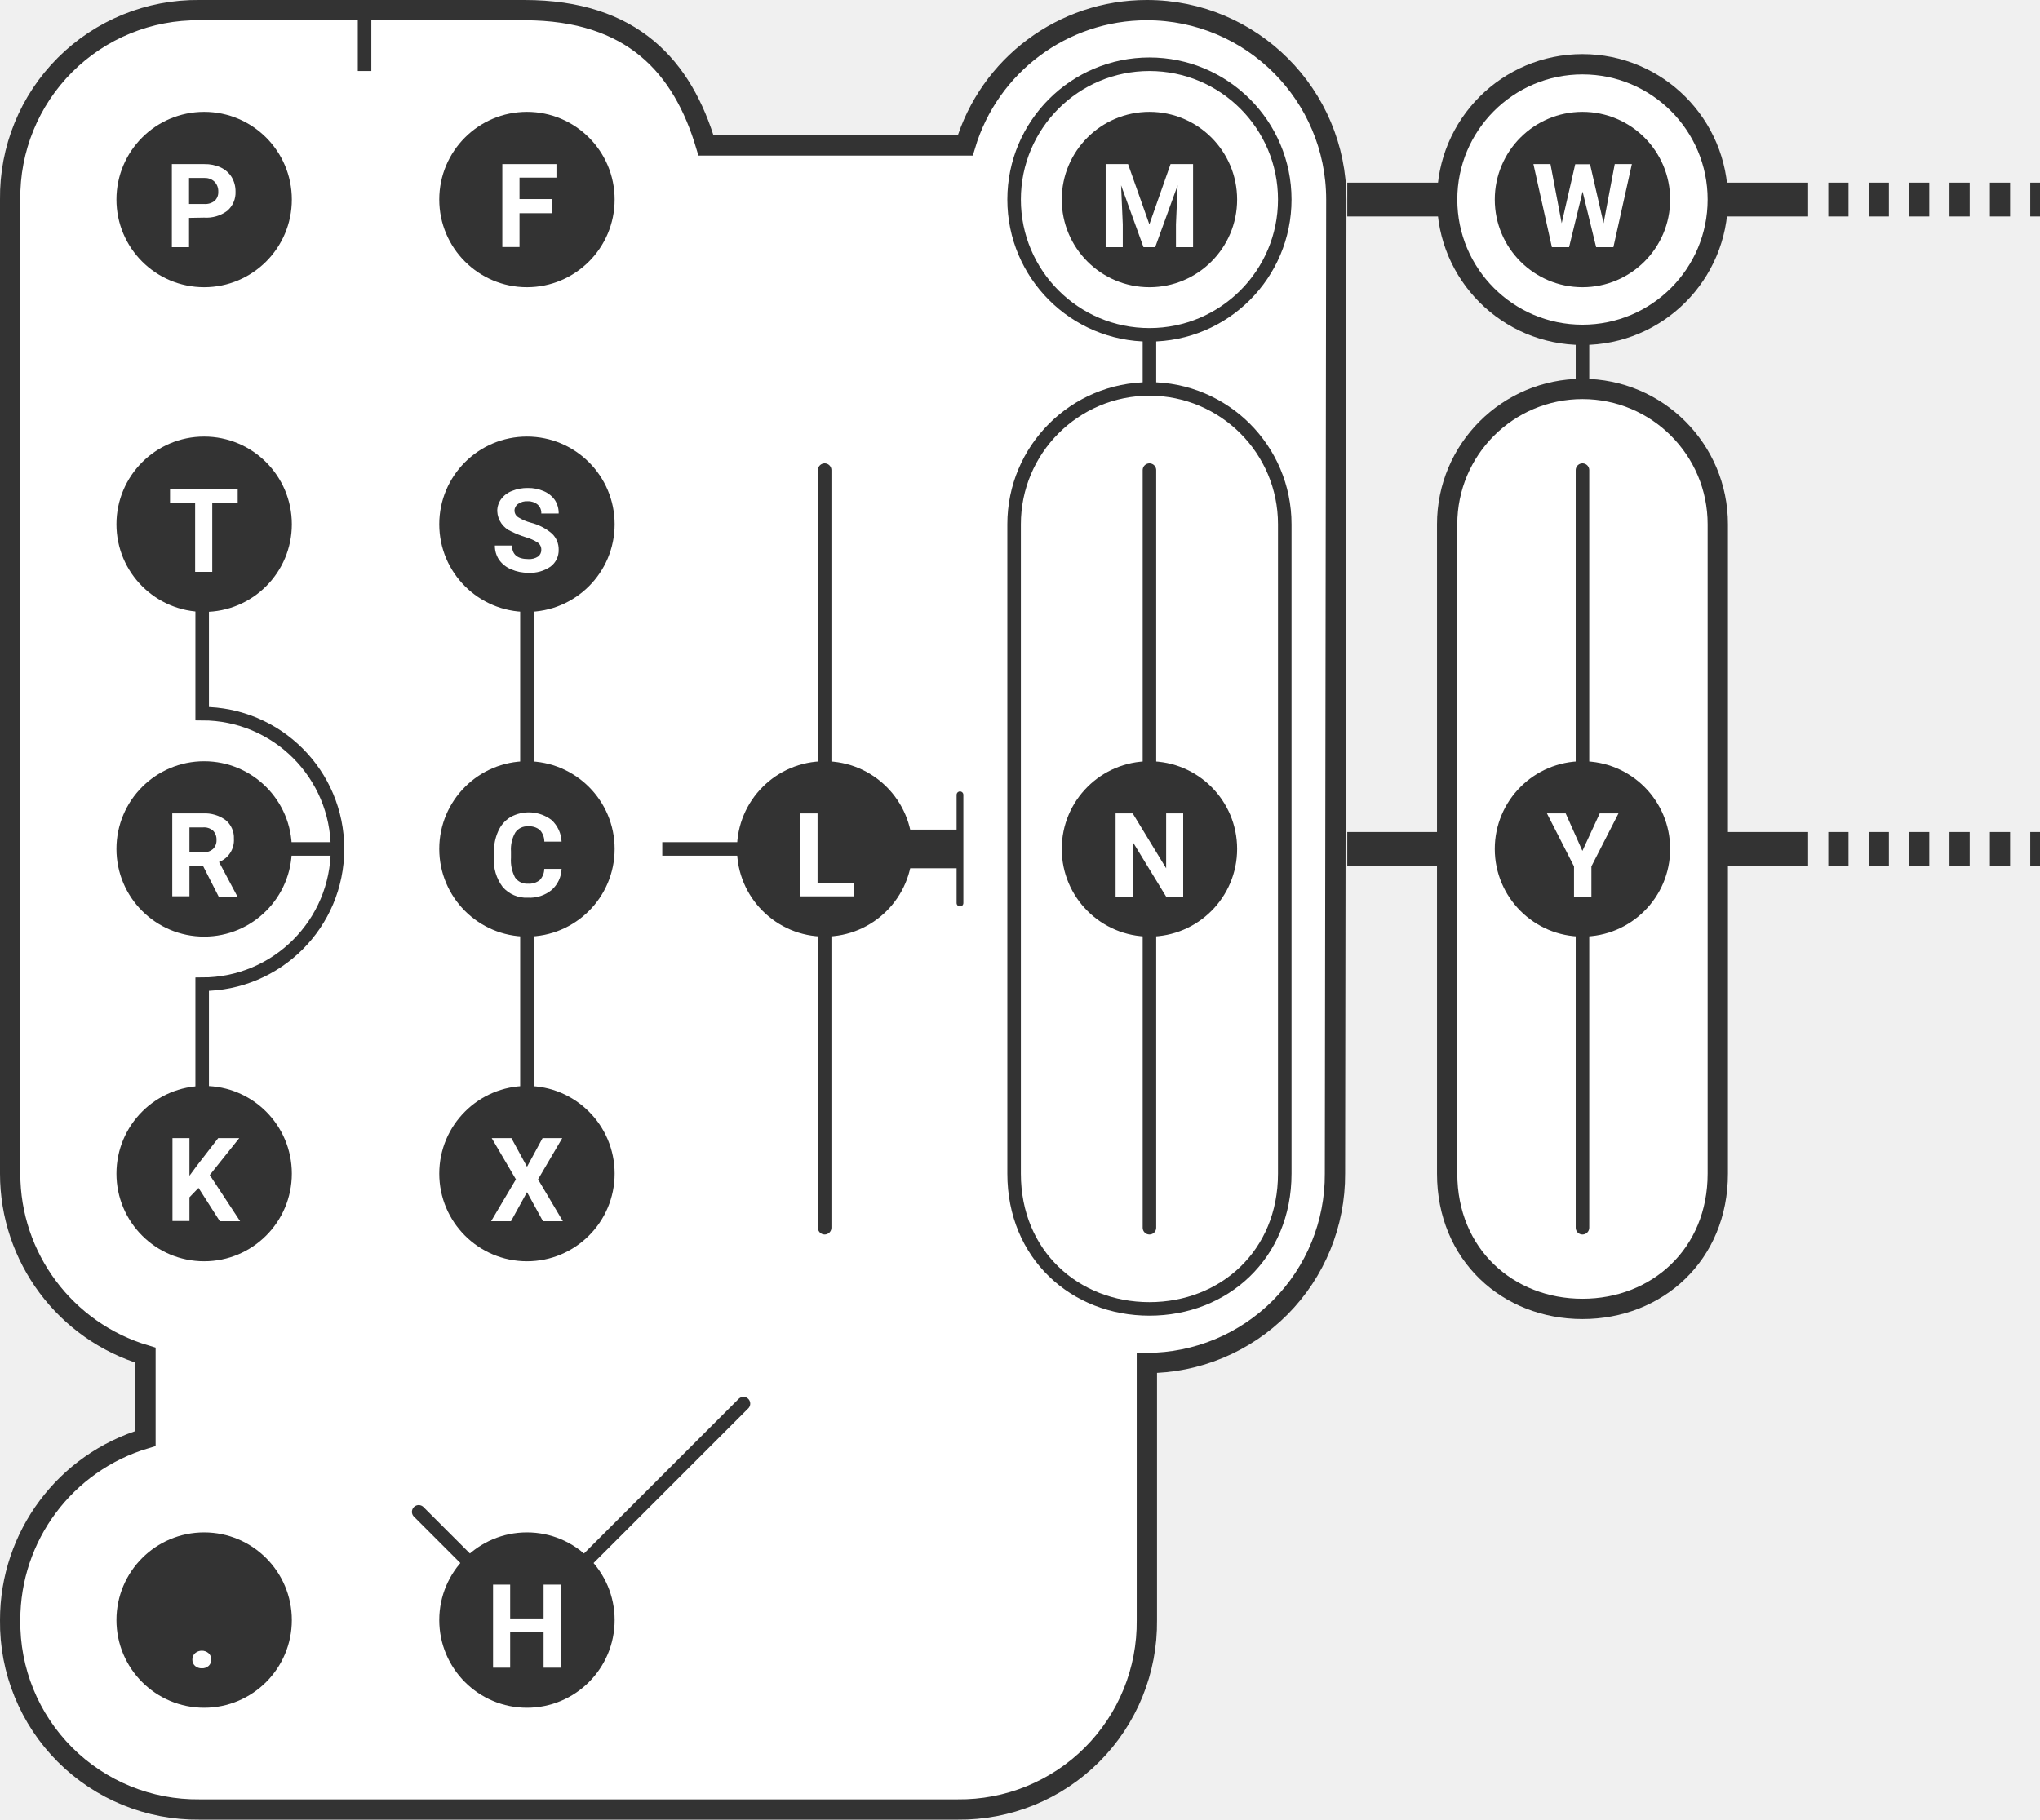
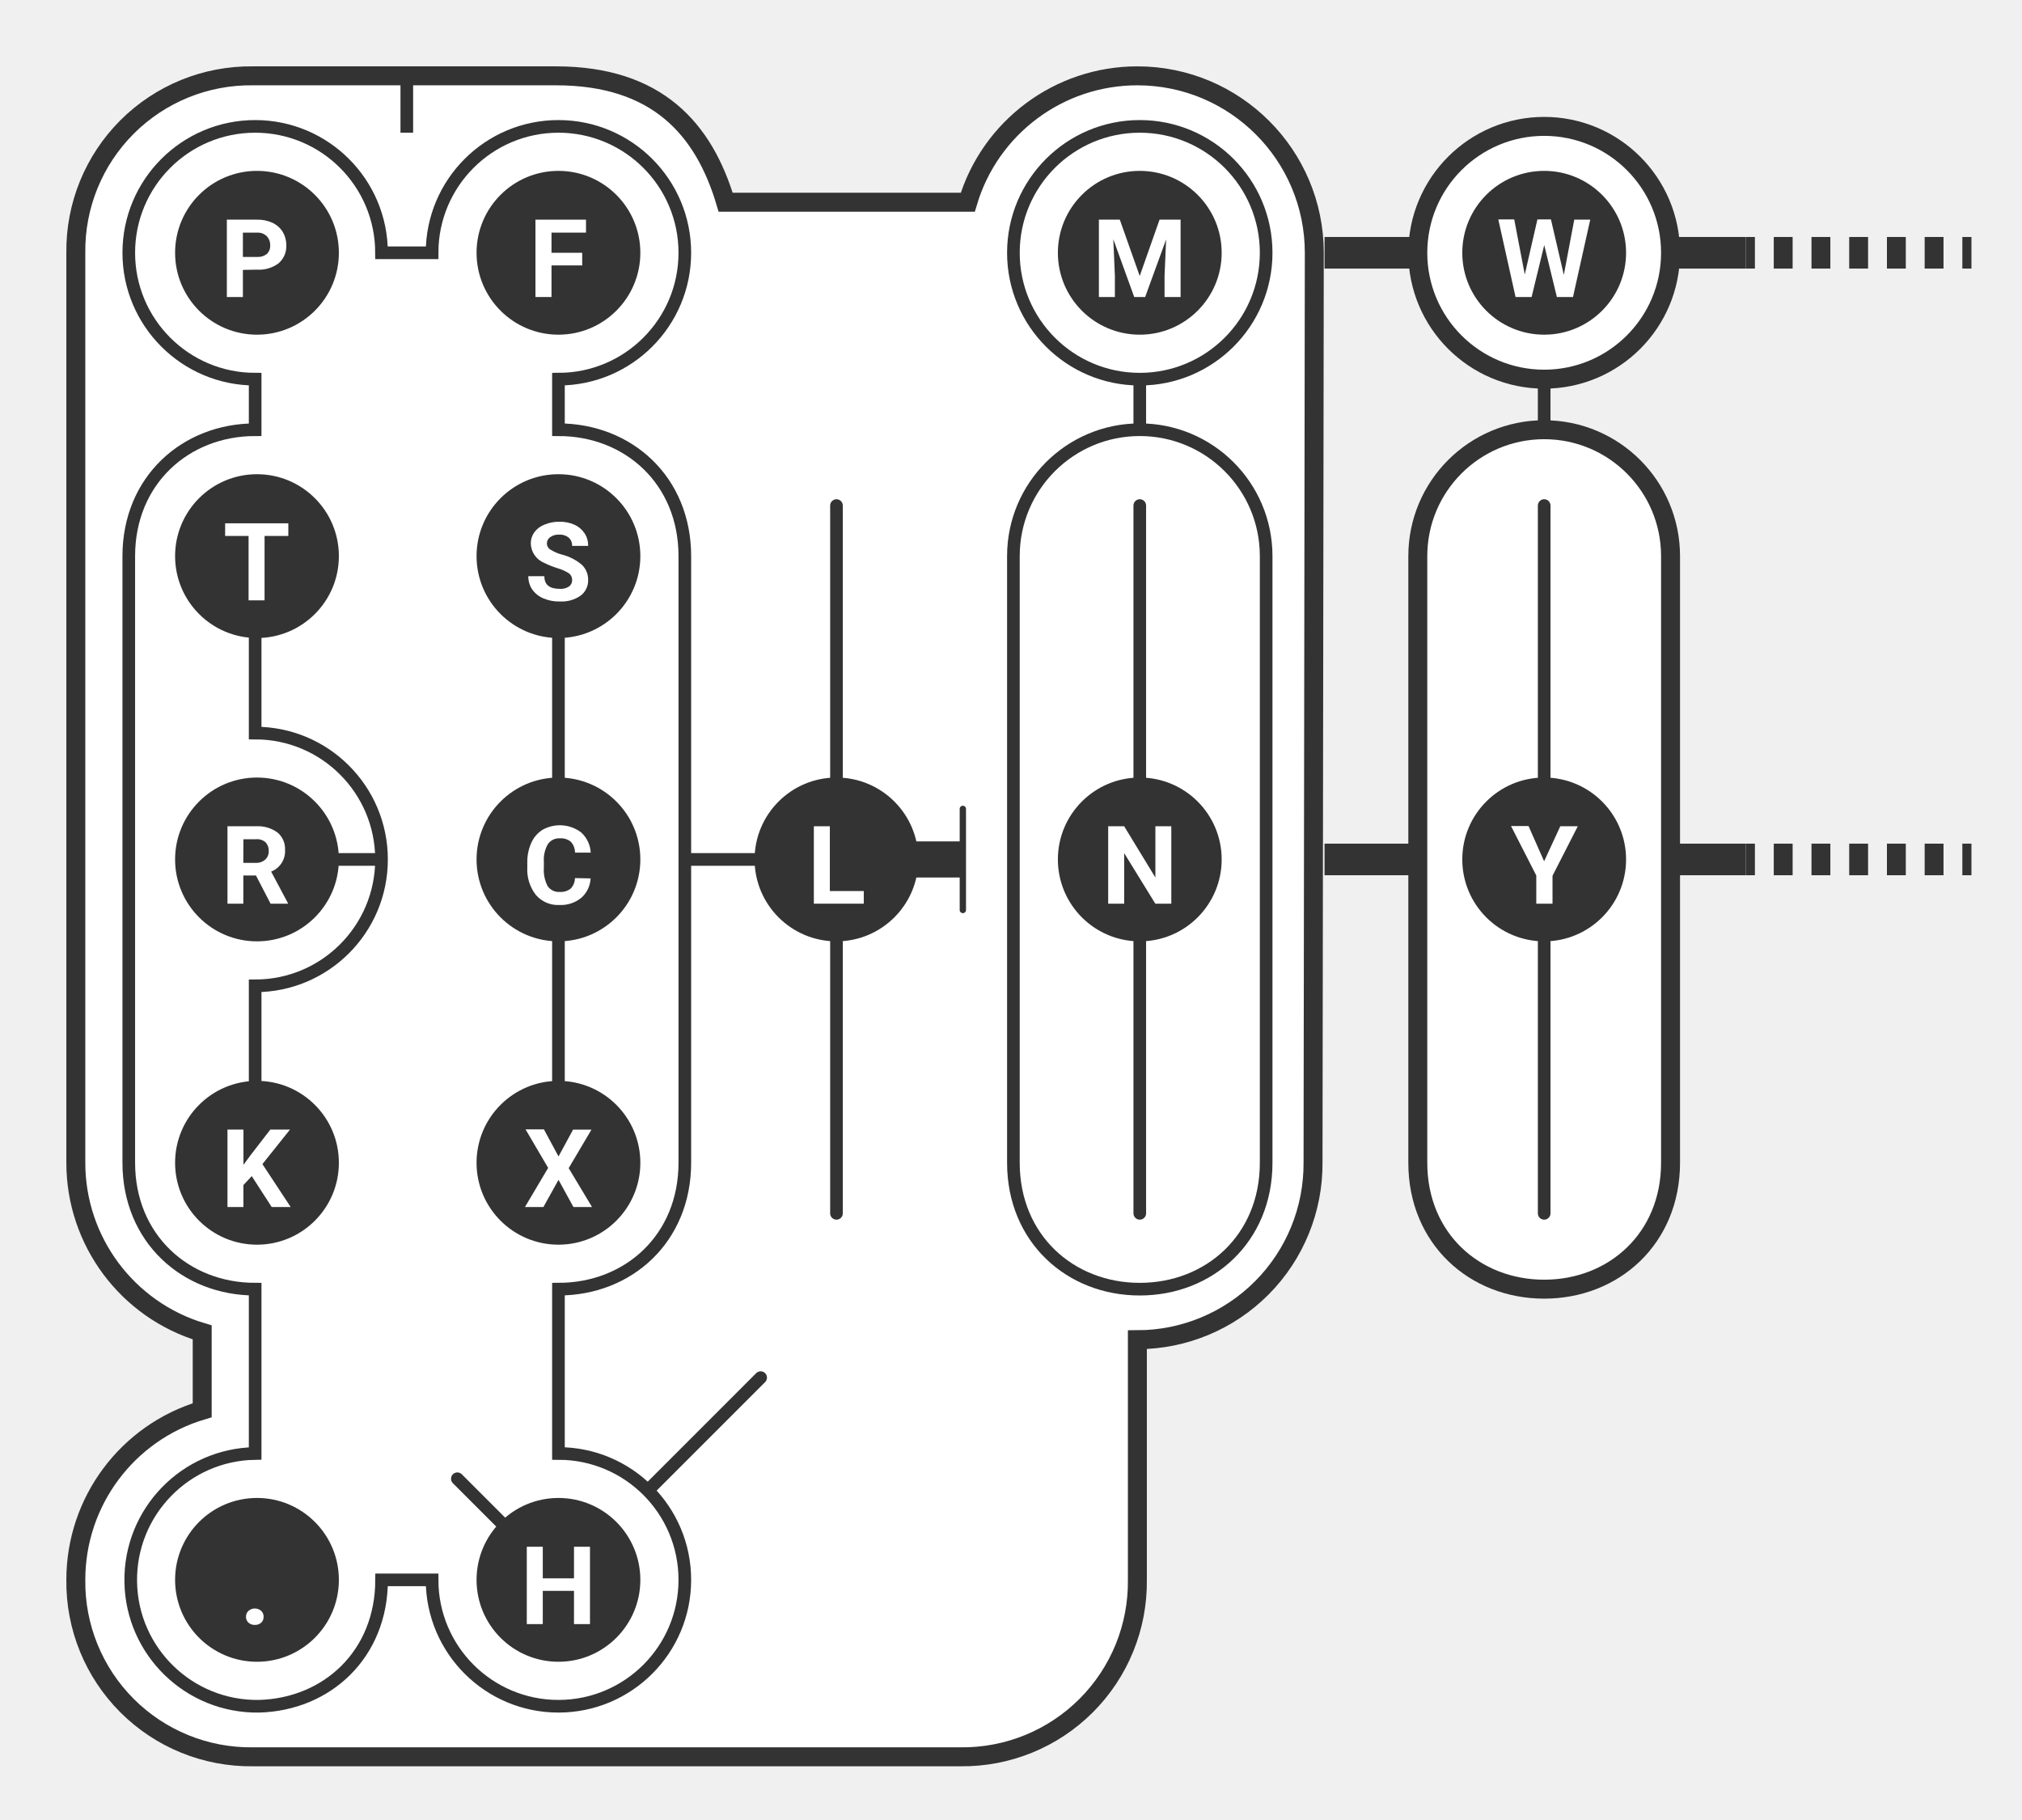
- <svg xmlns="http://www.w3.org/2000/svg" width="301.5" height="269" viewBox="0 0 301.5 269">
-   <line x1="265.79" y1="29.5" x2="199.12" y2="29.5" style="fill:none;stroke:#333;stroke-miterlimit:10;stroke-width:5px" />
-   <line x1="265.79" y1="125.5" x2="199.12" y2="125.5" style="fill:none;stroke:#333;stroke-miterlimit:10;stroke-width:5px" />
-   <line x1="301.5" y1="29.5" x2="300.06" y2="29.5" style="fill:none;stroke:#333;stroke-miterlimit:10;stroke-width:5px" />
-   <line x1="297.08" y1="29.5" x2="268.72" y2="29.5" style="fill:none;stroke:#333;stroke-miterlimit:10;stroke-width:5px;stroke-dasharray:2.985,2.985" />
-   <line x1="267.23" y1="29.5" x2="265.79" y2="29.5" style="fill:none;stroke:#333;stroke-miterlimit:10;stroke-width:5px" />
-   <line x1="301.5" y1="125.5" x2="300.06" y2="125.5" style="fill:none;stroke:#333;stroke-miterlimit:10;stroke-width:5px" />
-   <line x1="297.08" y1="125.5" x2="268.72" y2="125.5" style="fill:none;stroke:#333;stroke-miterlimit:10;stroke-width:5px;stroke-dasharray:2.985,2.985" />
-   <line x1="267.23" y1="125.5" x2="265.79" y2="125.5" style="fill:none;stroke:#333;stroke-miterlimit:10;stroke-width:5px" />
-   <polygon points="104.34 181.5 104.34 181.5 104.34 181.5 104.34 181.5" style="fill:#fff;stroke:#333;stroke-miterlimit:10;stroke-width:3px" />
-   <path d="M169.5,1.5a28,28,0,0,0-26.84,20H104.34C100.9,9.93,93.5,1.5,77.5,1.5h-48a27.67,27.67,0,0,0-28,28v144a28,28,0,0,0,20,26.84v12.32a28,28,0,0,0-20,26.84,27.67,27.67,0,0,0,28,28h112a27.67,27.67,0,0,0,28-28v-38a27.84,27.84,0,0,0,27.8-28l.2-144A28,28,0,0,0,169.5,1.5Zm-65.16,180Z" style="fill:#fff;stroke:#333;stroke-miterlimit:10;stroke-width:3px" />
-   <circle cx="233.88" cy="29.5" r="20" style="fill:#fff;stroke:#333;stroke-miterlimit:10;stroke-width:3px" />
-   <path d="M233.88,57.5a20,20,0,0,0-20,20h0v96c0,12,9,20,20,20s20-8,20-20v-96h0A20,20,0,0,0,233.88,57.5Z" style="fill:#fff;stroke:#333;stroke-miterlimit:10;stroke-width:3px" />
-   <line x1="77.88" y1="239.5" x2="109.88" y2="207.5" style="fill:none;stroke:#333;stroke-linecap:round;stroke-miterlimit:10;stroke-width:2px" />
-   <circle cx="169.88" cy="29.5" r="20" style="fill:#fff;stroke:#333;stroke-miterlimit:10;stroke-width:2px" />
-   <path d="M169.88,57.5a20,20,0,0,0-20,20h0v96c0,12,9,20,20,20s20-8,20-20v-96h0A20,20,0,0,0,169.88,57.5Z" style="fill:#fff;stroke:#333;stroke-miterlimit:10;stroke-width:2px" />
-   <line x1="77.88" y1="239.5" x2="61.88" y2="223.5" style="fill:none;stroke:#333;stroke-linecap:round;stroke-miterlimit:10;stroke-width:2px" />
-   <path d="M29.88,89.5v16a20,20,0,0,1,0,40v16" style="fill:#fff;stroke:#333;stroke-linecap:square;stroke-miterlimit:10;stroke-width:2px" />
-   <line x1="41.98" y1="125.5" x2="49.12" y2="125.5" style="fill:none;stroke:#333;stroke-linejoin:round;stroke-width:2px" />
-   <line x1="97.88" y1="125.5" x2="109.88" y2="125.5" style="fill:none;stroke:#333;stroke-linejoin:round;stroke-width:2px" />
-   <line x1="53.88" y1="9.5" x2="53.88" y2="1.5" style="fill:none;stroke:#333;stroke-linecap:square;stroke-miterlimit:10;stroke-width:2px" />
-   <line x1="77.88" y1="89.5" x2="77.88" y2="161.5" style="fill:none;stroke:#333;stroke-linecap:square;stroke-miterlimit:10;stroke-width:2px" />
-   <line x1="169.88" y1="69.5" x2="169.88" y2="181.5" style="fill:none;stroke:#333;stroke-linecap:round;stroke-miterlimit:10;stroke-width:2px" />
-   <line x1="121.88" y1="69.5" x2="121.88" y2="181.5" style="fill:none;stroke:#333;stroke-linecap:round;stroke-miterlimit:10;stroke-width:2px" />
-   <line x1="169.88" y1="57.5" x2="169.88" y2="49.5" style="fill:none;stroke:#333;stroke-miterlimit:10;stroke-width:2px" />
-   <line x1="233.88" y1="69.5" x2="233.88" y2="181.5" style="fill:none;stroke:#333;stroke-linecap:round;stroke-miterlimit:10;stroke-width:2px" />
-   <line x1="233.88" y1="57.5" x2="233.88" y2="49.5" style="fill:none;stroke:#333;stroke-miterlimit:10;stroke-width:2px" />
-   <line x1="141.98" y1="125.5" x2="132.45" y2="125.5" style="fill:none;stroke:#333;stroke-miterlimit:10;stroke-width:5.714px" />
-   <line x1="141.88" y1="117.5" x2="141.88" y2="133.5" style="fill:none;stroke:#333;stroke-linecap:round;stroke-miterlimit:10" />
-   <circle cx="121.88" cy="125.5" r="12" style="fill:#333;stroke:#333;stroke-miterlimit:10;stroke-width:1.92px" />
-   <circle cx="30.17" cy="29.5" r="12" style="fill:#333;stroke:#333;stroke-miterlimit:10;stroke-width:1.92px" />
-   <circle cx="30.17" cy="77.5" r="12" style="fill:#333;stroke:#333;stroke-miterlimit:10;stroke-width:1.92px" />
-   <circle cx="30.17" cy="125.5" r="12" style="fill:#333;stroke:#333;stroke-miterlimit:10;stroke-width:1.92px" />
-   <circle cx="30.17" cy="173.5" r="12" style="fill:#333;stroke:#333;stroke-miterlimit:10;stroke-width:1.92px" />
-   <circle cx="30.17" cy="239.5" r="12" style="fill:#333;stroke:#333;stroke-miterlimit:10;stroke-width:1.92px" />
-   <circle cx="77.88" cy="239.5" r="12" style="fill:#333;stroke:#333;stroke-miterlimit:10;stroke-width:1.92px" />
-   <circle cx="77.88" cy="173.5" r="12" style="fill:#333;stroke:#333;stroke-miterlimit:10;stroke-width:1.92px" />
-   <circle cx="77.88" cy="29.5" r="12" style="fill:#333;stroke:#333;stroke-miterlimit:10;stroke-width:1.92px" />
-   <circle cx="77.88" cy="77.5" r="12" style="fill:#333;stroke:#333;stroke-miterlimit:10;stroke-width:1.92px" />
-   <circle cx="77.88" cy="125.5" r="12" style="fill:#333;stroke:#333;stroke-miterlimit:10;stroke-width:1.92px" />
-   <circle cx="169.88" cy="29.5" r="12" style="fill:#333;stroke:#333;stroke-miterlimit:10;stroke-width:1.92px" />
-   <circle cx="169.88" cy="125.5" r="12" style="fill:#333;stroke:#333;stroke-miterlimit:10;stroke-width:1.92px" />
-   <circle cx="233.88" cy="29.5" r="12" style="fill:#333;stroke:#333;stroke-miterlimit:10;stroke-width:1.92px" />
-   <circle cx="233.88" cy="125.5" r="12" style="fill:#333;stroke:#333;stroke-miterlimit:10;stroke-width:1.92px" />
-   <path d="M237,33l1.65-8.74h2.53l-2.73,12.28h-2.55l-2-8.22-2,8.22h-2.54l-2.73-12.28h2.52L230.81,33l2-8.72H235Z" style="fill:#fff" />
-   <path d="M233.87,125.79l2.56-5.54h2.77l-4,7.83v4.46h-2.57v-4.46l-4-7.83h2.77Z" style="fill:#fff" />
-   <path d="M174.87,132.54h-2.53l-4.93-8.08v8.08h-2.53V120.25h2.53l4.94,8.11v-8.11h2.52Z" style="fill:#fff" />
-   <path d="M166.72,24.26l3.15,8.91L173,24.26h3.33V36.54H173.8V33.18l.25-5.79-3.32,9.15H169l-3.31-9.15.25,5.79v3.36h-2.53V24.26Z" style="fill:#fff" />
-   <path d="M81.64,31.52H76.78v5H74.24V24.26h8v2H76.78v3.17h4.86Z" style="fill:#fff" />
-   <path d="M27.94,32.21v4.33H25.4V24.26h4.8a5.5,5.5,0,0,1,2.43.5,3.79,3.79,0,0,1,1.62,1.44,4.07,4.07,0,0,1,.56,2.12,3.53,3.53,0,0,1-1.23,2.85,5.14,5.14,0,0,1-3.42,1Zm0-2.05H30.2a2.24,2.24,0,0,0,1.53-.47,1.73,1.73,0,0,0,.53-1.35,2,2,0,0,0-.54-1.46,2,2,0,0,0-1.46-.57H27.94Z" style="fill:#fff" />
-   <path d="M80,81.32a1.28,1.28,0,0,0-.51-1.1,6.52,6.52,0,0,0-1.82-.81,14.45,14.45,0,0,1-2.09-.84,3.42,3.42,0,0,1-2.09-3,3,3,0,0,1,.56-1.77,3.6,3.6,0,0,1,1.61-1.22,6,6,0,0,1,2.36-.44,5.67,5.67,0,0,1,2.35.47A3.8,3.8,0,0,1,82,73.91a3.52,3.52,0,0,1,.57,2H80a1.63,1.63,0,0,0-.53-1.31A2.18,2.18,0,0,0,78,74.1a2.26,2.26,0,0,0-1.44.4,1.21,1.21,0,0,0-.52,1,1.17,1.17,0,0,0,.61,1,6.55,6.55,0,0,0,1.77.76,7.8,7.8,0,0,1,3.15,1.61,3.22,3.22,0,0,1,1,2.4,3,3,0,0,1-1.21,2.5,5.25,5.25,0,0,1-3.25.91,6.23,6.23,0,0,1-2.58-.52,4.13,4.13,0,0,1-1.78-1.42,3.69,3.69,0,0,1-.61-2.09h2.54c0,1.35.81,2,2.43,2a2.34,2.34,0,0,0,1.41-.37A1.18,1.18,0,0,0,80,81.32Z" style="fill:#fff" />
-   <path d="M35.13,74.31H31.37V84.54H28.84V74.31H25.13v-2h10Z" style="fill:#fff" />
-   <path d="M83,128.45a4.37,4.37,0,0,1-1.47,3.12A5.14,5.14,0,0,1,78,132.71a4.61,4.61,0,0,1-3.71-1.59A6.5,6.5,0,0,1,73,126.75V126a7.3,7.3,0,0,1,.63-3.12,4.64,4.64,0,0,1,1.78-2.07,5.58,5.58,0,0,1,6.12.42A4.65,4.65,0,0,1,83,124.42H80.45a2.53,2.53,0,0,0-.66-1.72,2.44,2.44,0,0,0-1.73-.54,2.14,2.14,0,0,0-1.9.91,5,5,0,0,0-.64,2.81v.93a5.45,5.45,0,0,0,.6,2.91,2.12,2.12,0,0,0,1.9.92,2.51,2.51,0,0,0,1.75-.53,2.43,2.43,0,0,0,.67-1.66Z" style="fill:#fff" />
-   <path d="M120.83,130.51h5.37v2h-7.9V120.25h2.53Z" style="fill:#fff" />
-   <path d="M30,128H28v4.5H25.46V120.25H30a5.16,5.16,0,0,1,3.36,1A3.36,3.36,0,0,1,34.57,124a3.45,3.45,0,0,1-2.2,3.43l2.66,5v.12H32.32Zm-2-2h2a2.08,2.08,0,0,0,1.47-.48,1.75,1.75,0,0,0,.53-1.34,1.86,1.86,0,0,0-.5-1.37,2,2,0,0,0-1.51-.49H28Z" style="fill:#fff" />
-   <path d="M77.89,172.49l2.3-4.24H83.1l-3.58,6.1,3.67,6.19H80.25l-2.36-4.3-2.37,4.3H72.58l3.67-6.19-3.58-6.1h2.91Z" style="fill:#fff" />
-   <path d="M29.34,175.61,28,177v3.51H25.49V168.25H28v5.57l1.12-1.52,3.13-4.05h3.11L31,173.71l4.49,6.83h-3Z" style="fill:#fff" />
-   <path d="M28.43,245.34a1.24,1.24,0,0,1,.4-.94,1.53,1.53,0,0,1,2,0,1.23,1.23,0,0,1,.39.94,1.21,1.21,0,0,1-.39.94,1.42,1.42,0,0,1-1,.35,1.44,1.44,0,0,1-1-.35A1.21,1.21,0,0,1,28.43,245.34Z" style="fill:#fff" />
-   <path d="M82.87,246.54H80.34v-5.26H75.4v5.26H72.87V234.26H75.4v5h4.94v-5h2.53Z" style="fill:#fff" />
+ <svg xmlns="http://www.w3.org/2000/svg" viewBox="0 0 320 288">
+   <rect width="320" height="288" style="fill:none" />
+   <line x1="276.29" y1="40" x2="209.62" y2="40" style="fill:none;stroke:#333;stroke-miterlimit:10;stroke-width:5px" />
+   <line x1="276.29" y1="136" x2="209.62" y2="136" style="fill:none;stroke:#333;stroke-miterlimit:10;stroke-width:5px" />
+   <line x1="312" y1="40" x2="310.56" y2="40" style="fill:none;stroke:#333;stroke-miterlimit:10;stroke-width:5px" />
+   <line x1="307.58" y1="40" x2="279.22" y2="40" style="fill:none;stroke:#333;stroke-miterlimit:10;stroke-width:5px;stroke-dasharray:2.985,2.985" />
+   <line x1="277.73" y1="40" x2="276.29" y2="40" style="fill:none;stroke:#333;stroke-miterlimit:10;stroke-width:5px" />
+   <line x1="312" y1="136" x2="310.56" y2="136" style="fill:none;stroke:#333;stroke-miterlimit:10;stroke-width:5px" />
+   <line x1="307.58" y1="136" x2="279.22" y2="136" style="fill:none;stroke:#333;stroke-miterlimit:10;stroke-width:5px;stroke-dasharray:2.985,2.985" />
+   <line x1="277.73" y1="136" x2="276.29" y2="136" style="fill:none;stroke:#333;stroke-miterlimit:10;stroke-width:5px" />
+   <path d="M180,12a28,28,0,0,0-26.84,20H114.84C111.4,20.43,104,12,88,12H40A27.67,27.67,0,0,0,12,40V184a28,28,0,0,0,20,26.84v12.32A28,28,0,0,0,12,250a27.67,27.67,0,0,0,28,28H152a27.67,27.67,0,0,0,28-28V212a27.84,27.84,0,0,0,27.8-28L208,40A28,28,0,0,0,180,12Z" style="fill:#fff;stroke:#333;stroke-miterlimit:10;stroke-width:3px" />
+   <circle cx="244.38" cy="40" r="20" style="fill:#fff;stroke:#333;stroke-miterlimit:10;stroke-width:3px" />
+   <path d="M244.38,68a20,20,0,0,0-20,20h0v96c0,12,9,20,20,20s20-8,20-20V88h0A20,20,0,0,0,244.38,68Z" style="fill:#fff;stroke:#333;stroke-miterlimit:10;stroke-width:3px" />
+   <line x1="88.38" y1="250" x2="120.38" y2="218" style="fill:none;stroke:#333;stroke-linecap:round;stroke-miterlimit:10;stroke-width:2px" />
+   <circle cx="180.38" cy="40" r="20" style="fill:#fff;stroke:#333;stroke-miterlimit:10;stroke-width:2px" />
+   <path d="M180.38,68a20,20,0,0,0-20,20h0v96c0,12,9,20,20,20s20-8,20-20V88h0A20,20,0,0,0,180.38,68Z" style="fill:#fff;stroke:#333;stroke-miterlimit:10;stroke-width:2px" />
+   <path d="M68.38,250h0a20,20,0,1,0,20-20V204c11.05,0,20-8,20-20V88c0-12-8.95-20-20-20V60a20,20,0,1,0-20-20h-8a20,20,0,1,0-20,20v8c-11,0-20,8-20,20v96c0,12,9,20,20,20v26A20,20,0,1,0,41,270c10.76-.29,19.39-8.21,19.39-20Z" style="fill:#fff;stroke:#333;stroke-miterlimit:10;stroke-width:2px" />
+   <line x1="88.38" y1="250" x2="72.38" y2="234" style="fill:none;stroke:#333;stroke-linecap:round;stroke-miterlimit:10;stroke-width:2px" />
+   <path d="M40.38,100v16a20,20,0,0,1,0,40v16" style="fill:#fff;stroke:#333;stroke-linecap:square;stroke-miterlimit:10;stroke-width:2px" />
+   <line x1="52.48" y1="136" x2="59.62" y2="136" style="fill:none;stroke:#333;stroke-linejoin:round;stroke-width:2px" />
+   <line x1="108.38" y1="136" x2="120.38" y2="136" style="fill:none;stroke:#333;stroke-linejoin:round;stroke-width:2px" />
+   <line x1="64.38" y1="20" x2="64.38" y2="12" style="fill:none;stroke:#333;stroke-linecap:square;stroke-miterlimit:10;stroke-width:2px" />
+   <line x1="88.38" y1="100" x2="88.38" y2="172" style="fill:none;stroke:#333;stroke-linecap:square;stroke-miterlimit:10;stroke-width:2px" />
+   <line x1="180.38" y1="80" x2="180.38" y2="192" style="fill:none;stroke:#333;stroke-linecap:round;stroke-miterlimit:10;stroke-width:2px" />
+   <line x1="132.38" y1="80" x2="132.38" y2="192" style="fill:none;stroke:#333;stroke-linecap:round;stroke-miterlimit:10;stroke-width:2px" />
+   <line x1="180.38" y1="68" x2="180.38" y2="60" style="fill:none;stroke:#333;stroke-miterlimit:10;stroke-width:2px" />
+   <line x1="244.38" y1="80" x2="244.38" y2="192" style="fill:none;stroke:#333;stroke-linecap:round;stroke-miterlimit:10;stroke-width:2px" />
+   <line x1="244.38" y1="68" x2="244.38" y2="60" style="fill:none;stroke:#333;stroke-miterlimit:10;stroke-width:2px" />
+   <line x1="152.48" y1="136" x2="142.95" y2="136" style="fill:none;stroke:#333;stroke-miterlimit:10;stroke-width:5.714px" />
+   <line x1="152.38" y1="128" x2="152.38" y2="144" style="fill:none;stroke:#333;stroke-linecap:round;stroke-miterlimit:10" />
+   <circle cx="132.38" cy="136" r="12" style="fill:#333;stroke:#333;stroke-miterlimit:10;stroke-width:1.92px" />
+   <circle cx="40.67" cy="40" r="12" style="fill:#333;stroke:#333;stroke-miterlimit:10;stroke-width:1.92px" />
+   <circle cx="40.67" cy="88" r="12" style="fill:#333;stroke:#333;stroke-miterlimit:10;stroke-width:1.92px" />
+   <circle cx="40.67" cy="136" r="12" style="fill:#333;stroke:#333;stroke-miterlimit:10;stroke-width:1.92px" />
+   <circle cx="40.67" cy="184" r="12" style="fill:#333;stroke:#333;stroke-miterlimit:10;stroke-width:1.92px" />
+   <circle cx="40.67" cy="250" r="12" style="fill:#333;stroke:#333;stroke-miterlimit:10;stroke-width:1.92px" />
+   <circle cx="88.38" cy="250" r="12" style="fill:#333;stroke:#333;stroke-miterlimit:10;stroke-width:1.92px" />
+   <circle cx="88.38" cy="184" r="12" style="fill:#333;stroke:#333;stroke-miterlimit:10;stroke-width:1.92px" />
+   <circle cx="88.38" cy="40" r="12" style="fill:#333;stroke:#333;stroke-miterlimit:10;stroke-width:1.92px" />
+   <circle cx="88.38" cy="88" r="12" style="fill:#333;stroke:#333;stroke-miterlimit:10;stroke-width:1.92px" />
+   <circle cx="88.38" cy="136" r="12" style="fill:#333;stroke:#333;stroke-miterlimit:10;stroke-width:1.92px" />
+   <circle cx="180.38" cy="40" r="12" style="fill:#333;stroke:#333;stroke-miterlimit:10;stroke-width:1.92px" />
+   <circle cx="180.38" cy="136" r="12" style="fill:#333;stroke:#333;stroke-miterlimit:10;stroke-width:1.92px" />
+   <circle cx="244.38" cy="40" r="12" style="fill:#333;stroke:#333;stroke-miterlimit:10;stroke-width:1.92px" />
+   <circle cx="244.38" cy="136" r="12" style="fill:#333;stroke:#333;stroke-miterlimit:10;stroke-width:1.92px" />
+   <path d="M247.49,43.5l1.65-8.74h2.53L248.94,47h-2.55l-2-8.22-2,8.22h-2.54l-2.73-12.28h2.52l1.67,8.72,2-8.72h2.14Z" style="fill:#fff" />
+   <path d="M244.37,136.29l2.56-5.54h2.77l-4,7.83V143h-2.57v-4.46l-4-7.83h2.77Z" style="fill:#fff" />
+   <path d="M185.37,143h-2.53L177.91,135V143h-2.53V130.75h2.53l4.94,8.11v-8.11h2.52Z" style="fill:#fff" />
+   <path d="M177.22,34.76l3.15,8.91,3.14-8.91h3.33V47H184.3V43.68l.25-5.79L181.23,47H179.5l-3.31-9.15.25,5.79V47h-2.53V34.76Z" style="fill:#fff" />
+   <path d="M92.14,42H87.28v5H84.74V34.76h8v2.05H87.28V40h4.86Z" style="fill:#fff" />
+   <path d="M38.44,42.71V47H35.9V34.76h4.8a5.5,5.5,0,0,1,2.43.5,3.79,3.79,0,0,1,1.62,1.44,4.07,4.07,0,0,1,.56,2.12,3.53,3.53,0,0,1-1.23,2.85,5.14,5.14,0,0,1-3.42,1Zm0-2.05H40.7a2.24,2.24,0,0,0,1.53-.47,1.73,1.73,0,0,0,.53-1.35,2,2,0,0,0-.54-1.46,2,2,0,0,0-1.46-.57H38.44Z" style="fill:#fff" />
+   <path d="M90.54,91.82a1.28,1.28,0,0,0-.51-1.1,6.52,6.52,0,0,0-1.82-.81,14.45,14.45,0,0,1-2.09-.84A3.42,3.42,0,0,1,84,86a3,3,0,0,1,.56-1.77A3.6,3.6,0,0,1,86.2,83a6,6,0,0,1,2.36-.44,5.67,5.67,0,0,1,2.35.47,3.8,3.8,0,0,1,1.6,1.35,3.52,3.52,0,0,1,.57,2H90.54A1.63,1.63,0,0,0,90,85.07a2.18,2.18,0,0,0-1.49-.47,2.26,2.26,0,0,0-1.44.4,1.21,1.21,0,0,0-.52,1,1.17,1.17,0,0,0,.61,1,6.55,6.55,0,0,0,1.77.76,7.8,7.8,0,0,1,3.15,1.61,3.22,3.22,0,0,1,1,2.4,3,3,0,0,1-1.21,2.5,5.25,5.25,0,0,1-3.25.91A6.23,6.23,0,0,1,86,94.69a4.13,4.13,0,0,1-1.78-1.42,3.69,3.69,0,0,1-.61-2.09h2.54c0,1.35.81,2,2.43,2A2.34,2.34,0,0,0,90,92.84,1.18,1.18,0,0,0,90.54,91.82Z" style="fill:#fff" />
+   <path d="M45.63,84.81H41.87V95H39.34V84.81H35.63v-2h10Z" style="fill:#fff" />
+   <path d="M93.47,139A4.37,4.37,0,0,1,92,142.07a5.14,5.14,0,0,1-3.48,1.14,4.61,4.61,0,0,1-3.71-1.59,6.5,6.5,0,0,1-1.36-4.37v-.75a7.3,7.3,0,0,1,.63-3.12,4.64,4.64,0,0,1,1.78-2.07,5.58,5.58,0,0,1,6.12.42,4.65,4.65,0,0,1,1.51,3.19H91a2.53,2.53,0,0,0-.66-1.72,2.44,2.44,0,0,0-1.73-.54,2.14,2.14,0,0,0-1.9.91,5,5,0,0,0-.64,2.81v.93a5.45,5.45,0,0,0,.6,2.91,2.12,2.12,0,0,0,1.9.92,2.51,2.51,0,0,0,1.75-.53,2.43,2.43,0,0,0,.67-1.66Z" style="fill:#fff" />
+   <path d="M131.33,141h5.37v2h-7.9V130.75h2.53Z" style="fill:#fff" />
+   <path d="M40.51,138.54h-2V143H36V130.75h4.57a5.16,5.16,0,0,1,3.36,1,3.36,3.36,0,0,1,1.18,2.74,3.45,3.45,0,0,1-2.2,3.43l2.66,5V143H42.82Zm-2-2h2A2.08,2.08,0,0,0,42,136a1.75,1.75,0,0,0,.53-1.34,1.86,1.86,0,0,0-.5-1.37,2,2,0,0,0-1.51-.49h-2Z" style="fill:#fff" />
+   <path d="M88.39,183l2.3-4.24H93.6L90,184.85,93.69,191H90.75l-2.36-4.3L86,191H83.08l3.67-6.19-3.58-6.1h2.91Z" style="fill:#fff" />
+   <path d="M39.84,186.11l-1.32,1.42V191H36V178.75h2.53v5.57l1.12-1.52,3.13-4.05h3.11l-4.36,5.46L46,191H43Z" style="fill:#fff" />
+   <path d="M38.93,255.84a1.24,1.24,0,0,1,.4-.94,1.53,1.53,0,0,1,2,0,1.23,1.23,0,0,1,.39.94,1.21,1.21,0,0,1-.39.94,1.42,1.42,0,0,1-1,.35,1.44,1.44,0,0,1-1-.35A1.21,1.21,0,0,1,38.93,255.84Z" style="fill:#fff" />
+   <path d="M93.37,257H90.84v-5.26H85.9V257H83.37V244.76H85.9v5h4.94v-5h2.53Z" style="fill:#fff" />
</svg>
